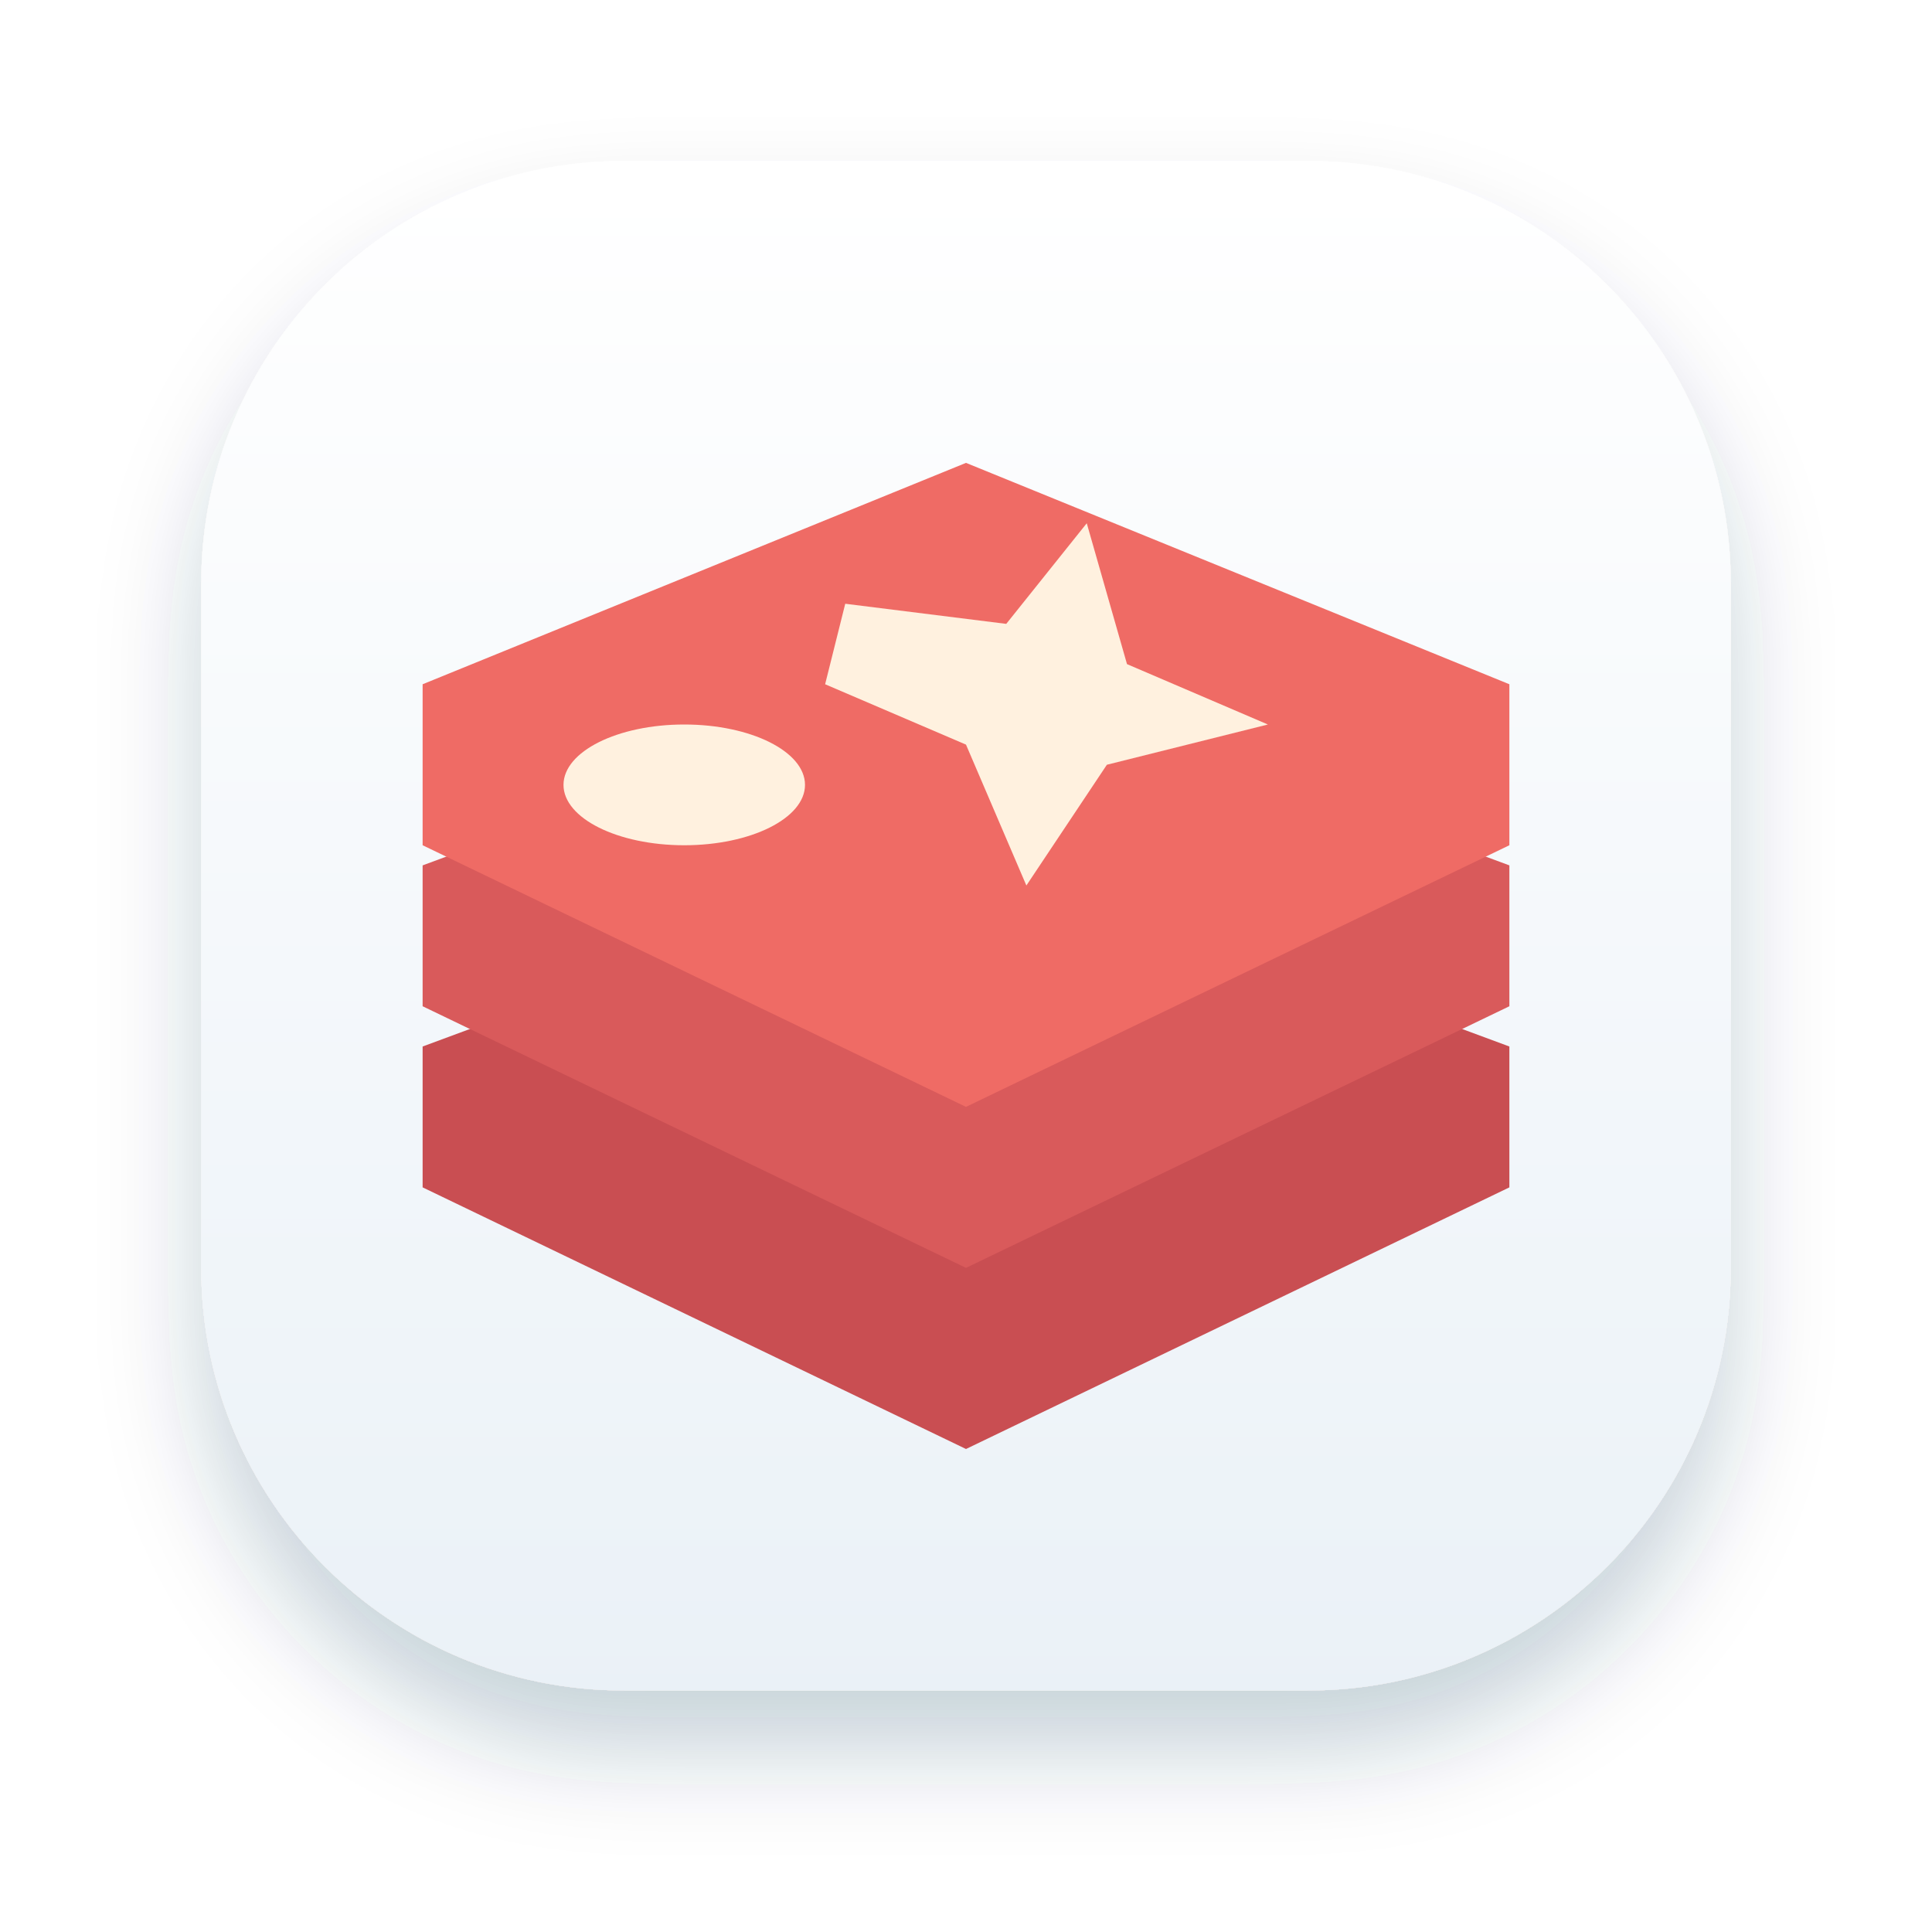
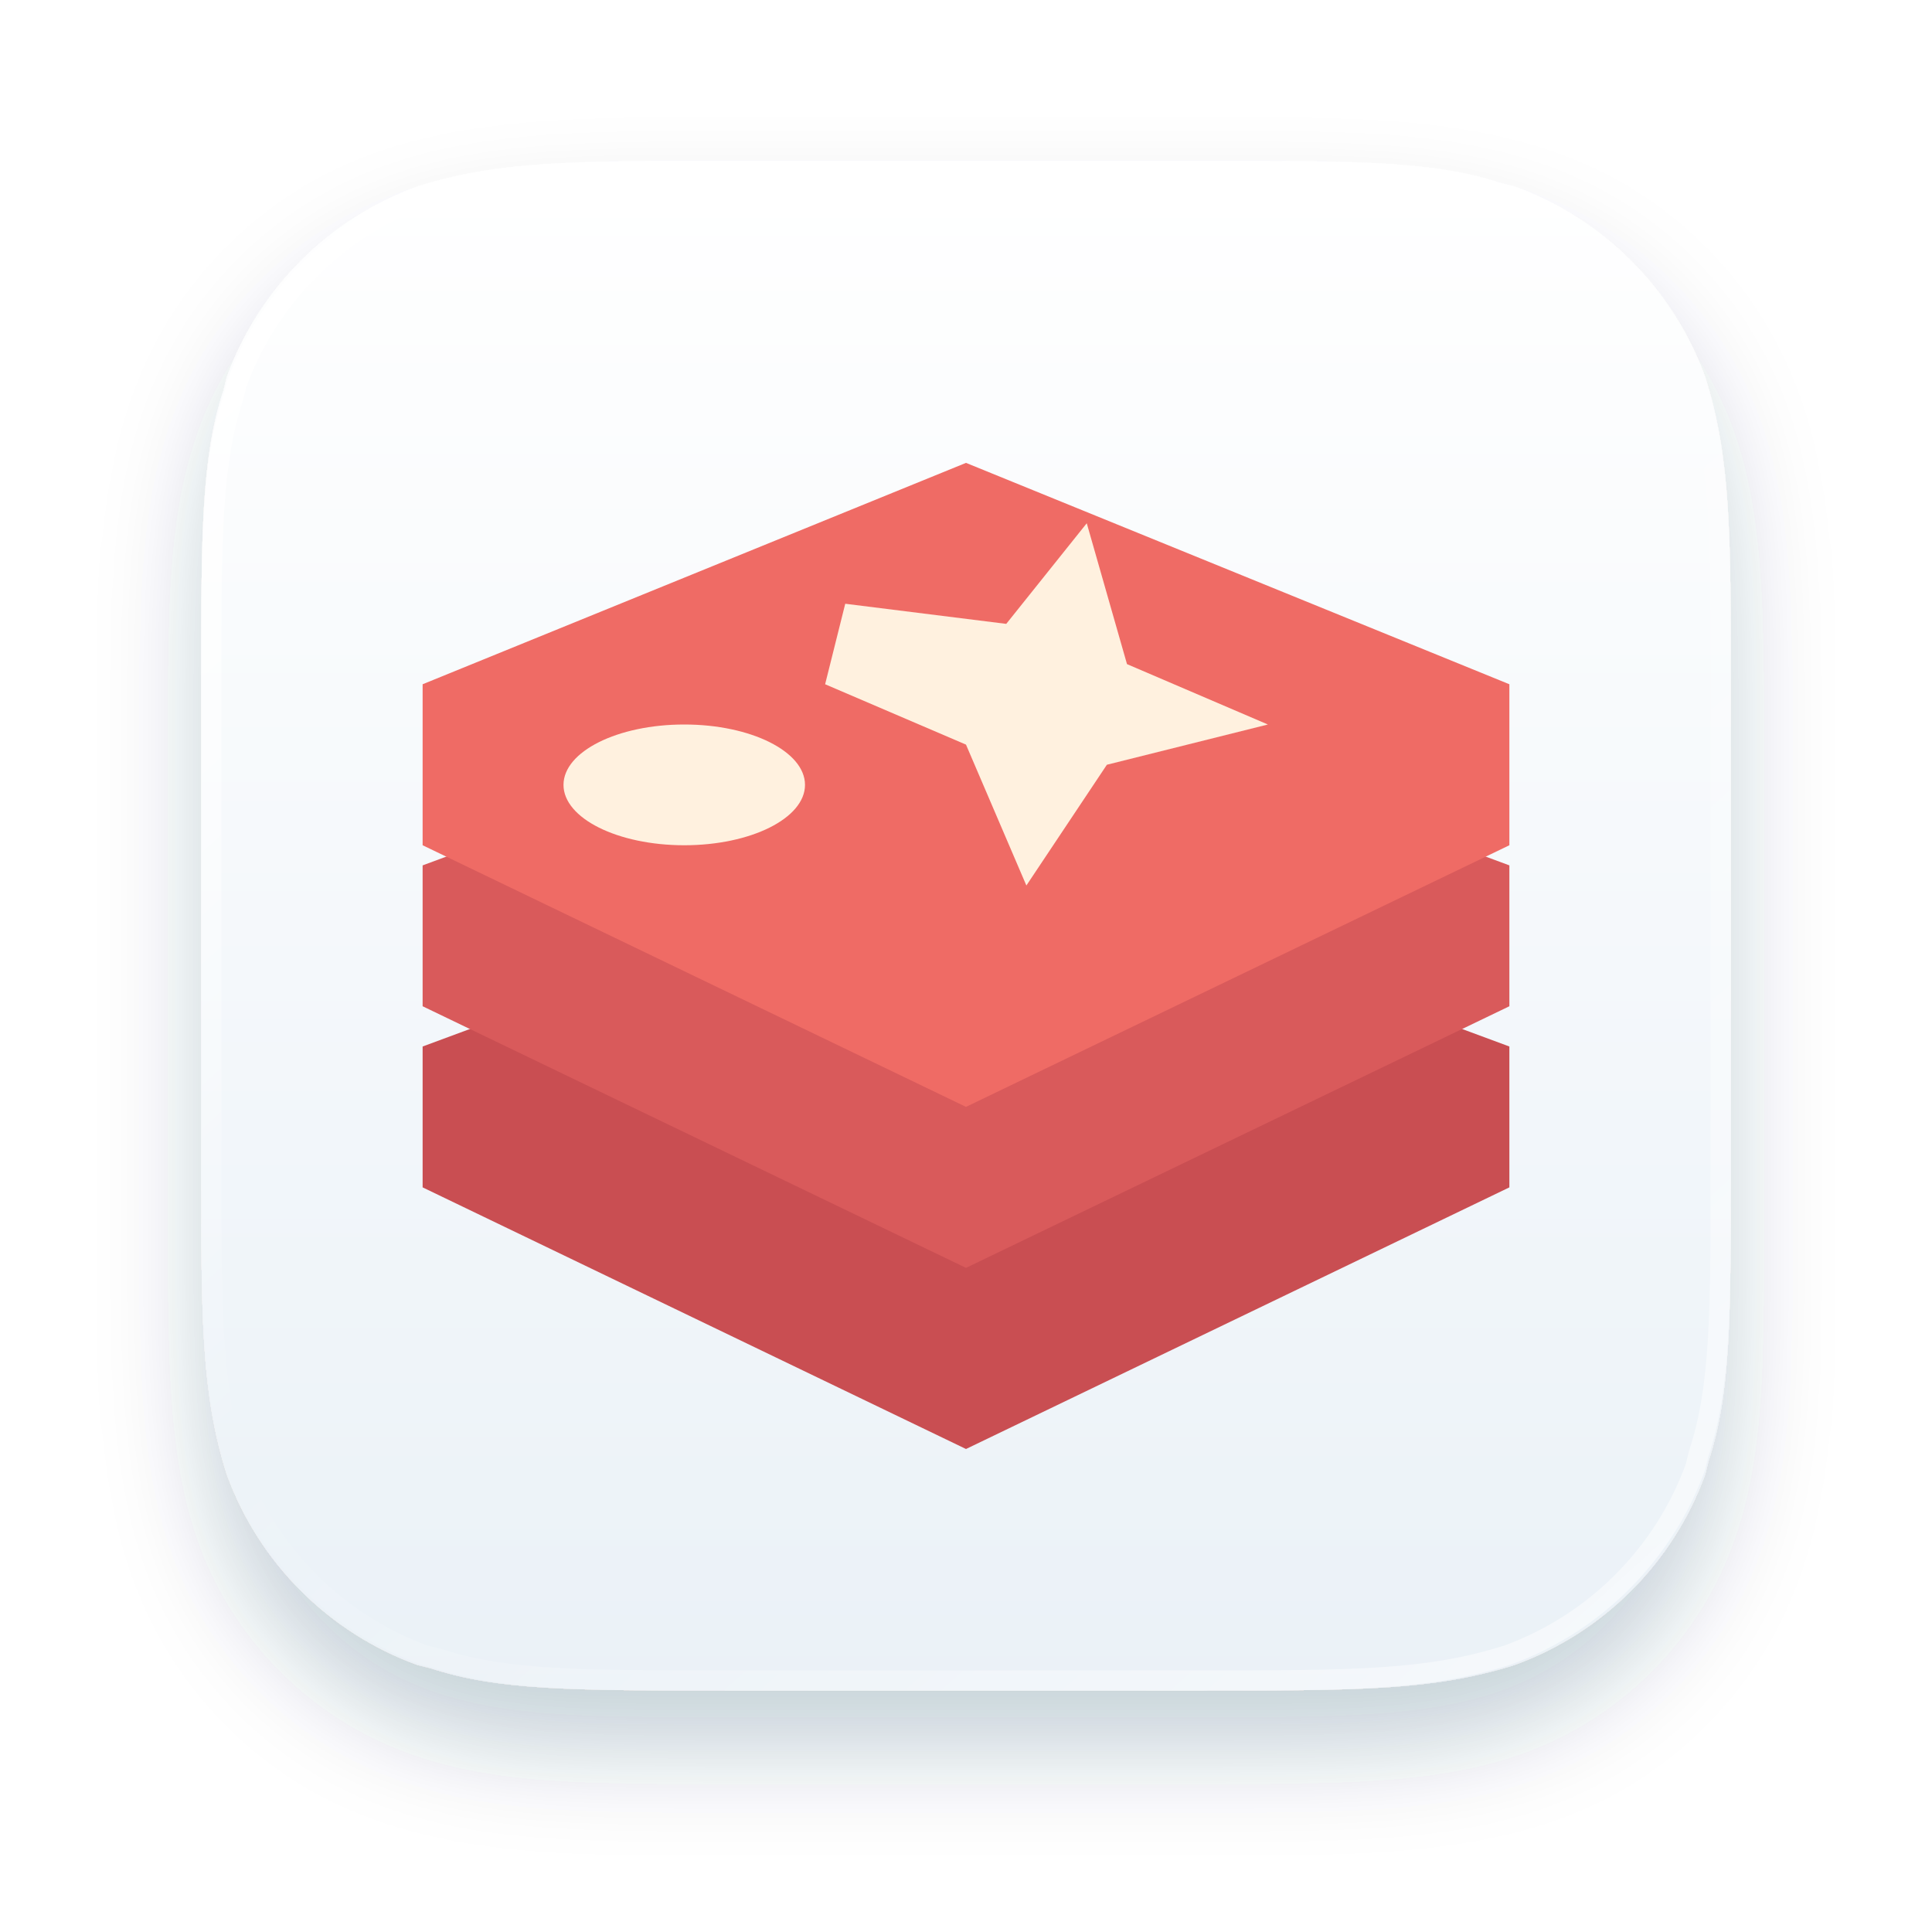
<svg xmlns="http://www.w3.org/2000/svg" viewBox="0 0 96 96" fill="none">
  <defs>
    <linearGradient id="tile" x1="48" y1="9" x2="48" y2="85" gradientUnits="userSpaceOnUse">
      <stop stop-color="#ffffff" />
      <stop offset="1" stop-color="#eaf1f7" />
    </linearGradient>
    <linearGradient id="color" x1="24" y1="24" x2="72" y2="72" gradientUnits="userSpaceOnUse">
      <stop stop-color="#36beff" />
      <stop offset="1" stop-color="#1268e9" />
    </linearGradient>
    <filter id="shadow" x="0" y="0" width="96" height="96" filterUnits="userSpaceOnUse">
      <feDropShadow dx="0" dy="3" stdDeviation="2.5" flood-color="#163e52" flood-opacity=".22" />
    </filter>
+     <linearGradient id="rim" x1="14" y1="8" x2="82" y2="84" gradientUnits="userSpaceOnUse">
+       <stop stop-color="#fff" />
+       <stop offset=".45" stop-color="#fff" stop-opacity="0" />
+       <stop offset="1" stop-color="#fff" stop-opacity=".55" />
+     </linearGradient>
  </defs>
-   <rect x="10" y="8" width="76" height="76" rx="21" fill="url(#tile)" filter="url(#shadow)" />
+   <path d="M60.01 8C67.49 8 71.24 8 74.61 9.11L75.26 9.27C79.66 10.87 83.13 14.34 84.73 18.74C86 22.76 86 26.51 86 33.99L86 58.01C86 65.49 86 69.24 84.89 72.61L84.73 73.26C83.13 77.66 79.66 81.13 75.26 82.73C71.24 84 67.49 84 60.01 84L35.99 84C28.51 84 24.76 84 21.39 82.89L20.74 82.73C16.34 81.13 12.87 77.66 11.27 73.26C10 69.24 10 65.49 10 58.01L10 33.99C10 26.51 10 22.76 11.11 19.39L11.27 18.74C12.87 14.34 16.34 10.87 20.74 9.27C24.76 8 28.51 8 35.99 8Z" fill="url(#tile)" filter="url(#shadow)" />
+   <path d="M59.85 8.5C67.24 8.5 70.93 8.5 74.26 9.6L74.91 9.76C79.24 11.34 82.66 14.76 84.24 19.09C85.5 23.07 85.5 26.76 85.5 34.15L85.5 57.85C85.5 65.24 85.5 68.93 84.4 72.26L84.24 72.91C82.66 77.24 79.24 80.66 74.91 82.24C70.93 83.5 67.24 83.5 59.85 83.5L36.15 83.5C28.76 83.5 25.07 83.5 21.74 82.4L21.09 82.24C16.76 80.66 13.34 77.24 11.76 72.91C10.5 68.93 10.5 65.24 10.5 57.85L10.5 34.15C10.5 26.76 10.5 23.07 11.6 19.74L11.76 19.09C13.34 14.76 16.76 11.34 21.09 9.76C25.07 8.5 28.76 8.5 36.15 8.5Z" fill="none" stroke="url(#rim)" />
  <path d="m21 52 27-10 27 10v7L48 72 21 59v-7Z" fill="#c94e52" />
  <path d="m21 43 27-10 27 10v7L48 63 21 50v-7Z" fill="#d95a5b" />
  <path d="m21 34 27-11 27 11v8L48 55 21 42v-8Z" fill="#ef6b65" />
  <path d="m42 30 8 1 4-5 2 7 7 3-8 2-4 6-3-7-7-3 1-4Z" fill="#fff1df" />
  <ellipse cx="34" cy="39" rx="6" ry="3" fill="#fff1df" />
</svg>
